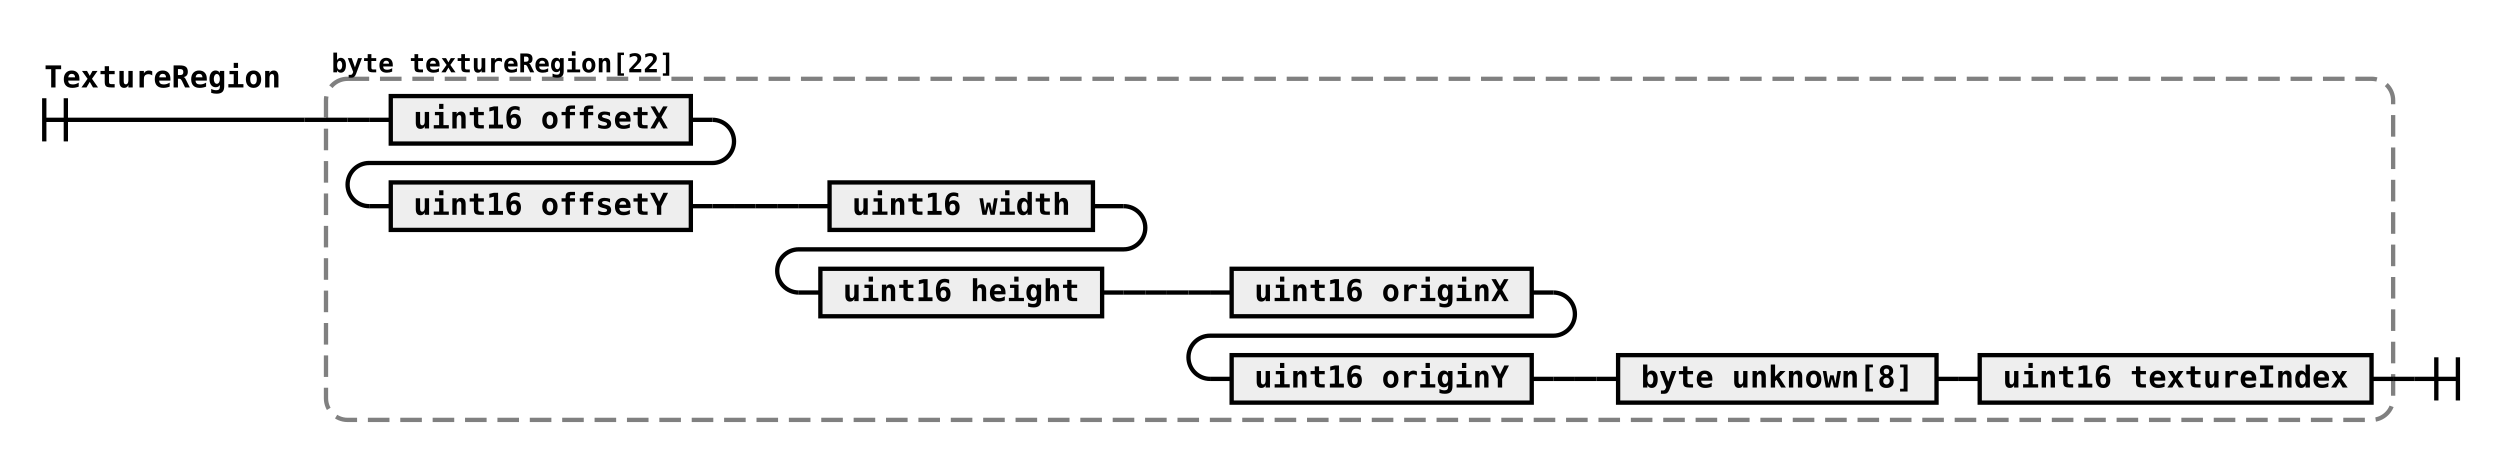
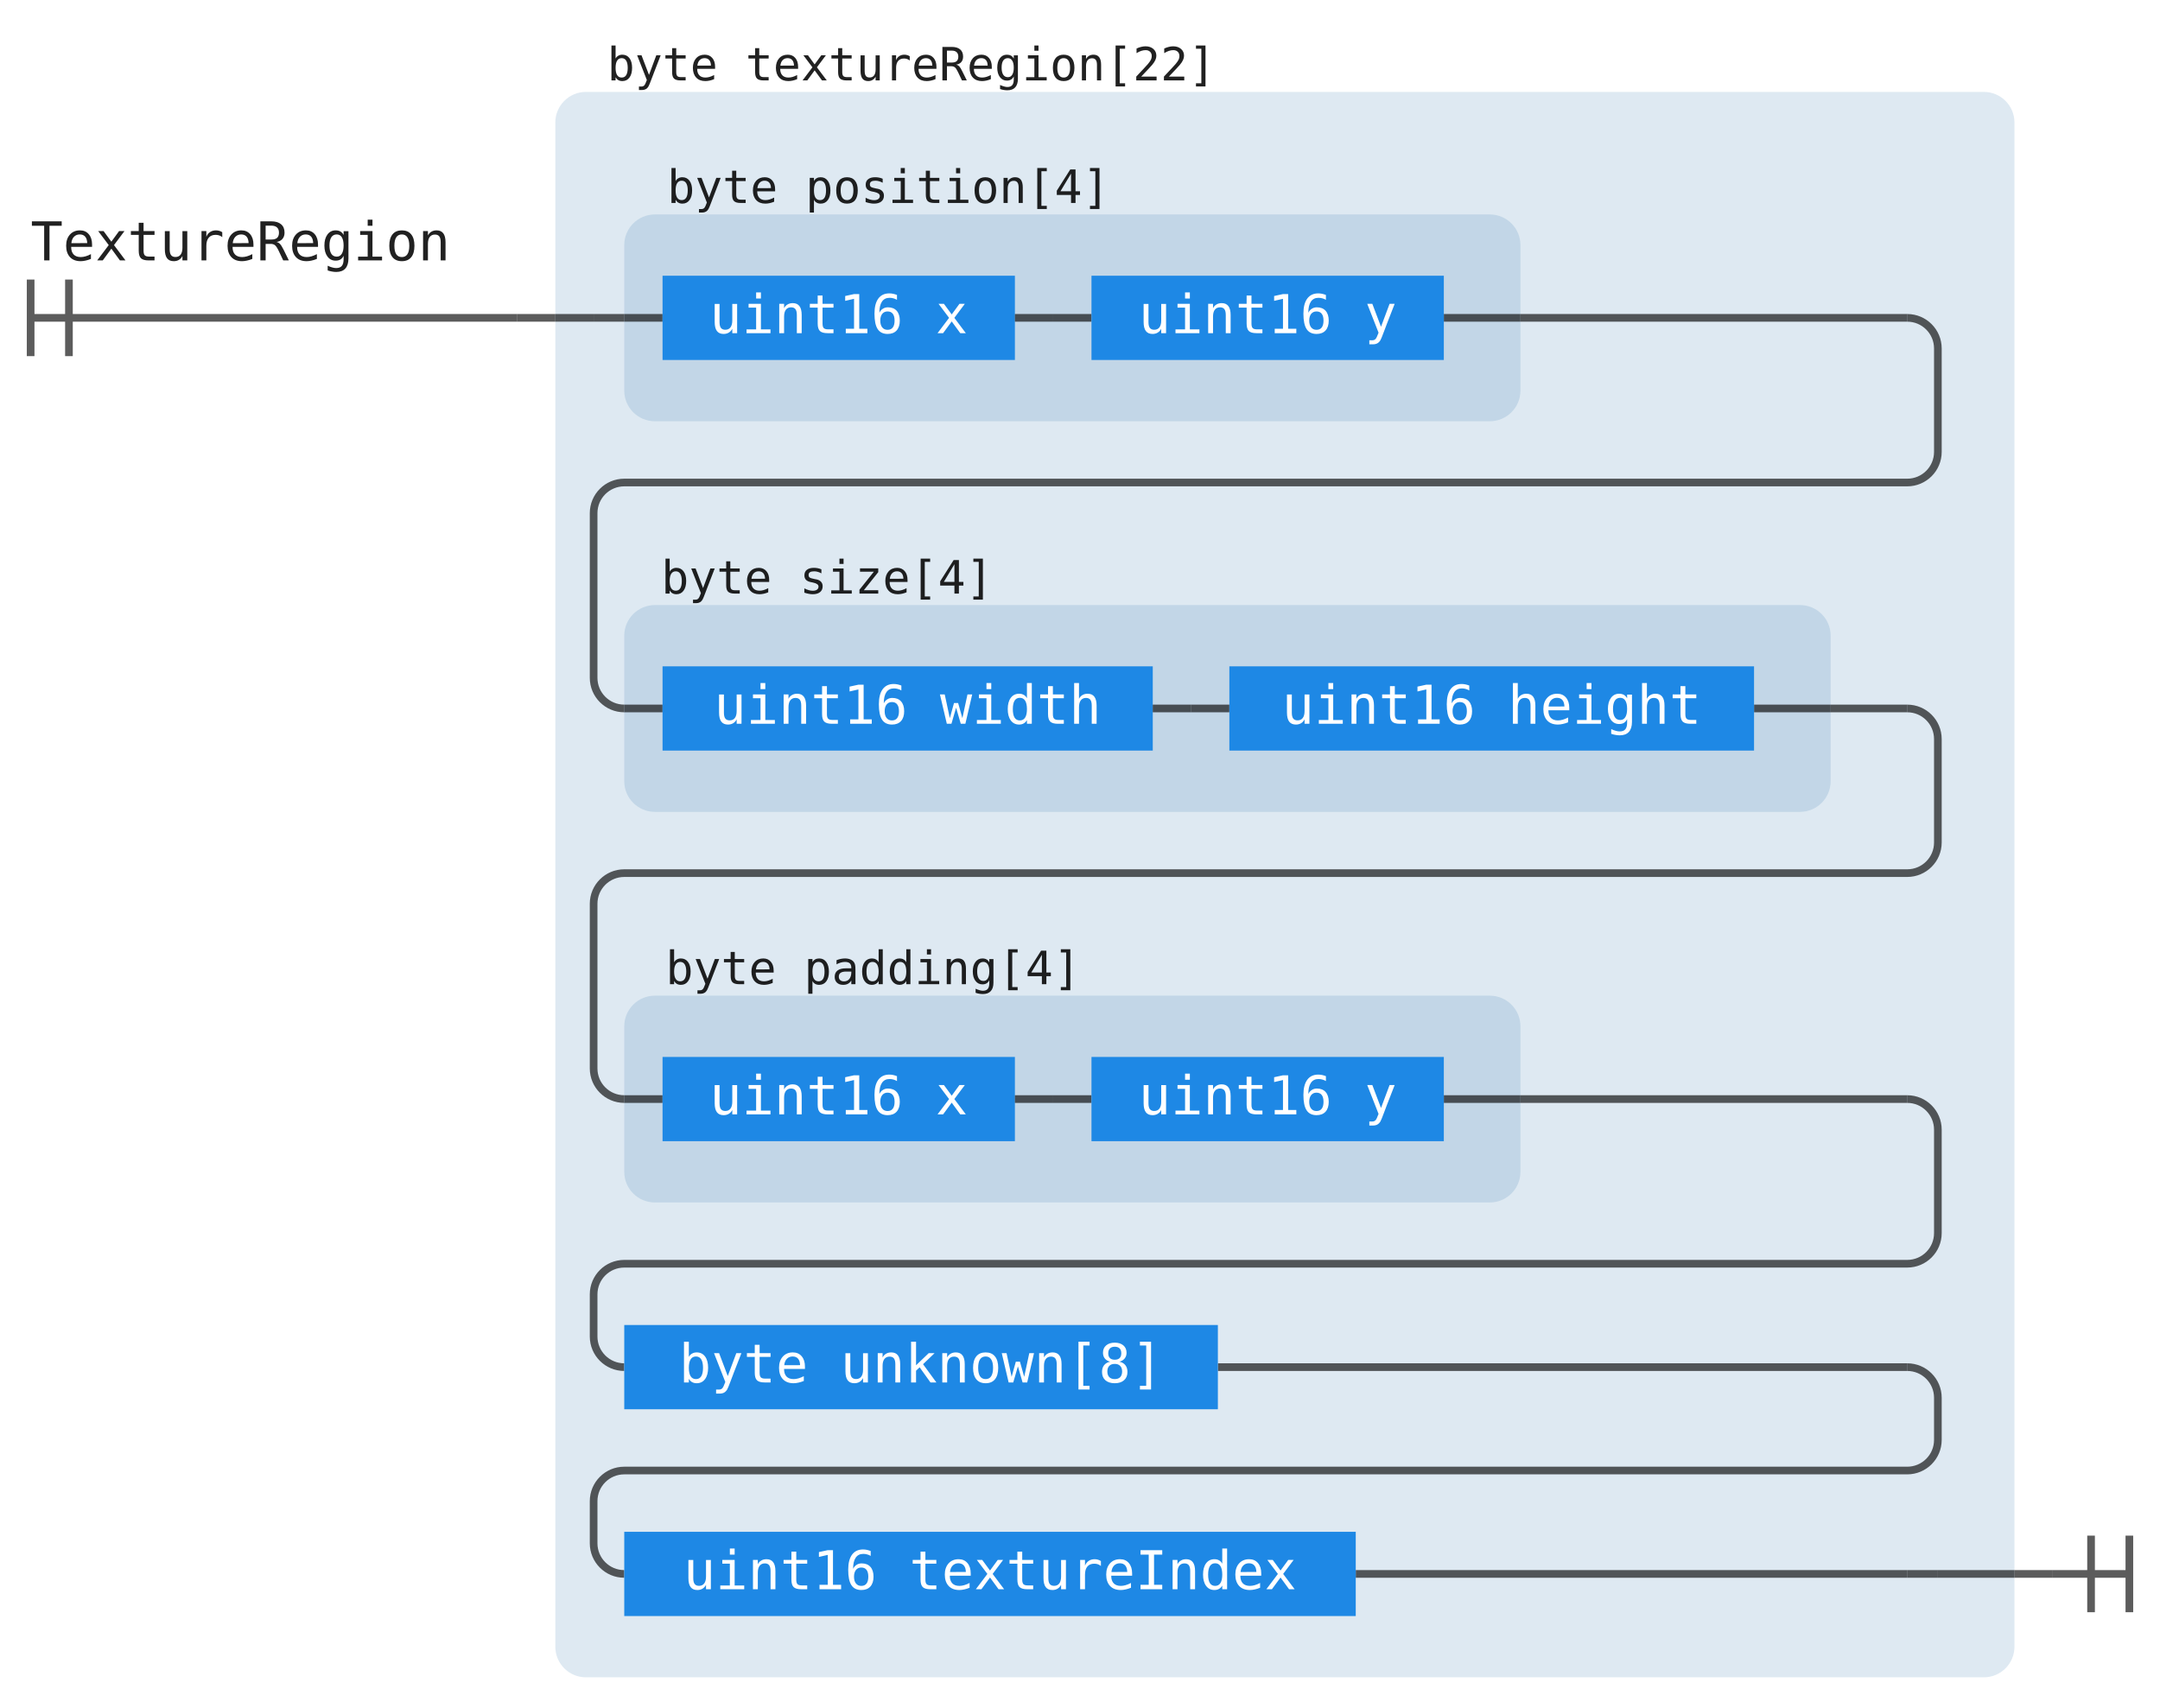
- <svg xmlns="http://www.w3.org/2000/svg" class="railroad-diagram" height="214" viewBox="0 0 1158.0 214" width="1158.0">
-   <g transform="translate(.5 .5)">
+ <svg xmlns="http://www.w3.org/2000/svg" class="railroad-diagram" height="446" viewBox="0 0 564 446" width="564">
+   <g>
    <style>/*  */
svg.railroad-diagram {
    background-color: rgba(0, 0, 0, 0);
}

svg.railroad-diagram path {
    stroke-width: 2;
-     stroke: #000000;
+     stroke: rgba(0, 0, 0, 0.64);
    fill: rgba(0, 0, 0, 0);
}

svg.railroad-diagram text {
-     font-weight: bold;
+     font-family: "Fira Code", "Fira Mono", monospace;
    font-size: 14px;
-     font-family: "Fira Code", "Fira Mono", monospace;
    text-anchor: middle;
+     fill: rgba(0, 0, 0, 0.87);
+ }
+ 
+ svg.railroad-diagram .non-terminal text,
+ svg.railroad-diagram .terminal text {
+     fill: rgba(255, 255, 255, 255);
}

svg.railroad-diagram text.label {
-     text-anchor: start;
+     fill: rgba(0, 0, 0, 0.87);
}

svg.railroad-diagram text.comment {
+     fill: rgba(0, 0, 0, 0.87);
    font-size: 12px;
-     font-family: "Fira Code", "Fira Mono", monospace;
-     text-anchor: middle;
}

svg.railroad-diagram rect {
-     stroke-width: 2;
-     stroke: #000000;
-     fill: #eeeeee;
+     stroke-width: 0;
+     stroke: rgba(0, 0, 0, 0);
+     fill: rgb(30, 136, 229);
}

svg.railroad-diagram rect.group-box {
-     stroke: #808080;
-     stroke-dasharray: 10 5;
-     fill: none;
- }
- 
+     fill: rgb(21, 95, 160, 0.14);
+ }
/*  */
</style>
    <g>
-       <path d="M20 45v20m10 -20v20m-10 -10h120.5" />
-       <text style="text-anchor:start" x="20" y="40">TextureRegion</text>
+       <path d="M8 73v20m10 -20v20m-10 -10h127" />
+       <text style="text-anchor:start" x="8" y="68">TextureRegion</text>
    </g>
-     <path d="M140.5 55h10" />
+     <path d="M135 83h10" />
    <g>
-       <path d="M150.5 55h0.0" />
-       <path d="M1108.0 175h0.0" />
-       <rect class="group-box" height="158" rx="10" ry="10" width="957.5" x="150.5" y="36" />
+       <path d="M145 83h0" />
+       <path d="M526 411h0" />
+       <rect class="group-box" height="414" rx="8" ry="8" width="381" x="145" y="24" />
      <g>
-         <path d="M150.5 55h10.0" />
-         <path d="M1098.0 175h10.0" />
+         <path d="M145 83h0" />
+         <path d="M506 411h20" />
        <g>
-           <path d="M160.5 55h0.0" />
-           <path d="M160.5 55h10" />
+           <path d="M145 83h0" />
+         </g>
+         <path d="M145 83h10" />
+         <g>
+           <path d="M155 83h0" />
+           <path d="M155 83h8" />
+           <g>
+             <path d="M163 83h0" />
+             <path d="M397 83h101" />
+             <rect class="group-box" height="54" rx="8" ry="8" width="234" x="163" y="56" />
+             <g>
+               <path d="M163 83h0" />
+               <path d="M377 83h20" />
+               <g>
+                 <path d="M163 83h0" />
+               </g>
+               <path d="M163 83h10" />
+               <g>
+                 <path d="M173 83h0" />
+                 <path d="M377 83h0" />
+                 <g class="non-terminal ">
+                   <path d="M173 83h0" />
+                   <path d="M265 83h0" />
+                   <rect height="22" width="92" x="173" y="72" />
+                   <text x="219.0" y="87">uint16 x</text>
+                 </g>
+                 <path d="M265 83h10" />
+                 <path d="M275 83h10" />
+                 <g class="non-terminal ">
+                   <path d="M285 83h0" />
+                   <path d="M377 83h0" />
+                   <rect height="22" width="92" x="285" y="72" />
+                   <text x="331.0" y="87">uint16 y</text>
+                 </g>
+               </g>
+             </g>
+             <g class="non-terminal ">
+               <path d="M163 48h0" />
+               <path d="M301 48h0" />
+               <text class="comment" x="232.0" y="53">byte position[4]</text>
+             </g>
+           </g>
+           <path d="M498 83a8 8 0 0 1 8 8v27a8 8 0 0 1 -8 8h-335a8 8 0 0 0 -8 8v43a8 8 0 0 0 8 8" />
+           <g>
+             <path d="M163 185h0" />
+             <path d="M478 185h20" />
+             <rect class="group-box" height="54" rx="8" ry="8" width="315" x="163" y="158" />
+             <g>
+               <path d="M163 185h0" />
+               <path d="M458 185h20" />
+               <g>
+                 <path d="M163 185h0" />
+               </g>
+               <path d="M163 185h10" />
+               <g>
+                 <path d="M173 185h0" />
+                 <path d="M458 185h0" />
+                 <g class="non-terminal ">
+                   <path d="M173 185h0" />
+                   <path d="M301 185h0" />
+                   <rect height="22" width="128" x="173" y="174" />
+                   <text x="237.0" y="189">uint16 width</text>
+                 </g>
+                 <path d="M301 185h10" />
+                 <path d="M311 185h10" />
+                 <g class="non-terminal ">
+                   <path d="M321 185h0" />
+                   <path d="M458 185h0" />
+                   <rect height="22" width="137" x="321" y="174" />
+                   <text x="389.5" y="189">uint16 height</text>
+                 </g>
+               </g>
+             </g>
+             <g class="non-terminal ">
+               <path d="M163 150h0" />
+               <path d="M269 150h0" />
+               <text class="comment" x="216.0" y="155">byte size[4]</text>
+             </g>
+           </g>
+           <path d="M498 185a8 8 0 0 1 8 8v27a8 8 0 0 1 -8 8h-335a8 8 0 0 0 -8 8v43a8 8 0 0 0 8 8" />
+           <g>
+             <path d="M163 287h0" />
+             <path d="M397 287h101" />
+             <rect class="group-box" height="54" rx="8" ry="8" width="234" x="163" y="260" />
+             <g>
+               <path d="M163 287h0" />
+               <path d="M377 287h20" />
+               <g>
+                 <path d="M163 287h0" />
+               </g>
+               <path d="M163 287h10" />
+               <g>
+                 <path d="M173 287h0" />
+                 <path d="M377 287h0" />
+                 <g class="non-terminal ">
+                   <path d="M173 287h0" />
+                   <path d="M265 287h0" />
+                   <rect height="22" width="92" x="173" y="276" />
+                   <text x="219.0" y="291">uint16 x</text>
+                 </g>
+                 <path d="M265 287h10" />
+                 <path d="M275 287h10" />
+                 <g class="non-terminal ">
+                   <path d="M285 287h0" />
+                   <path d="M377 287h0" />
+                   <rect height="22" width="92" x="285" y="276" />
+                   <text x="331.0" y="291">uint16 y</text>
+                 </g>
+               </g>
+             </g>
+             <g class="non-terminal ">
+               <path d="M163 252h0" />
+               <path d="M293 252h0" />
+               <text class="comment" x="228.0" y="257">byte padding[4]</text>
+             </g>
+           </g>
+           <path d="M498 287a8 8 0 0 1 8 8v27a8 8 0 0 1 -8 8h-335a8 8 0 0 0 -8 8v11a8 8 0 0 0 8 8" />
          <g class="non-terminal ">
-             <path d="M170.5 55h10.0" />
-             <path d="M319.5 55h10.0" />
-             <rect height="22" width="139.0" x="180.5" y="44" />
-             <text x="250.0" y="59">uint16 offsetX</text>
-           </g>
-           <path d="M329.5 55a10 10 0 0 1 10 10v0a10 10 0 0 1 -10 10h-159.0a10 10 0 0 0 -10 10v0a10 10 0 0 0 10 10" />
+             <path d="M163 357h0" />
+             <path d="M318 357h180" />
+             <rect height="22" width="155" x="163" y="346" />
+             <text x="240.5" y="361">byte unknown[8]</text>
+           </g>
+           <path d="M498 357a8 8 0 0 1 8 8v11a8 8 0 0 1 -8 8h-335a8 8 0 0 0 -8 8v11a8 8 0 0 0 8 8" />
          <g class="non-terminal ">
-             <path d="M170.5 95h10.0" />
-             <path d="M319.5 95h10.0" />
-             <rect height="22" width="139.0" x="180.5" y="84" />
-             <text x="250.0" y="99">uint16 offsetY</text>
-           </g>
-           <path d="M329.5 95h10" />
-           <path d="M339.5 95h0.0" />
-         </g>
-         <path d="M339.5 95h10" />
-         <path d="M349.5 95h10" />
-         <g>
-           <path d="M359.5 95h0.0" />
-           <path d="M359.5 95h10" />
-           <g class="non-terminal ">
-             <path d="M369.5 95h14.25" />
-             <path d="M505.75 95h14.25" />
-             <rect height="22" width="122.0" x="383.75" y="84" />
-             <text x="444.75" y="99">uint16 width</text>
-           </g>
-           <path d="M520.0 95a10 10 0 0 1 10 10v0a10 10 0 0 1 -10 10h-150.5a10 10 0 0 0 -10 10v0a10 10 0 0 0 10 10" />
-           <g class="non-terminal ">
-             <path d="M369.5 135h10.0" />
-             <path d="M510.0 135h10.0" />
-             <rect height="22" width="130.5" x="379.5" y="124" />
-             <text x="444.75" y="139">uint16 height</text>
-           </g>
-           <path d="M520.0 135h10" />
-           <path d="M530.0 135h0.0" />
-         </g>
-         <path d="M530.0 135h10" />
-         <path d="M540.0 135h10" />
-         <g>
-           <path d="M550.0 135h0.0" />
-           <path d="M550.0 135h10" />
-           <g class="non-terminal ">
-             <path d="M560.0 135h10.0" />
-             <path d="M709.0 135h10.0" />
-             <rect height="22" width="139.0" x="570.0" y="124" />
-             <text x="639.5" y="139">uint16 originX</text>
-           </g>
-           <path d="M719.0 135a10 10 0 0 1 10 10v0a10 10 0 0 1 -10 10h-159.0a10 10 0 0 0 -10 10v0a10 10 0 0 0 10 10" />
-           <g class="non-terminal ">
-             <path d="M560.0 175h10.0" />
-             <path d="M709.0 175h10.0" />
-             <rect height="22" width="139.0" x="570.0" y="164" />
-             <text x="639.5" y="179">uint16 originY</text>
-           </g>
-           <path d="M719.0 175h10" />
-           <path d="M729.0 175h0.0" />
-         </g>
-         <path d="M729.0 175h10" />
-         <path d="M739.0 175h10" />
-         <g class="non-terminal ">
-           <path d="M749.0 175h0.0" />
-           <path d="M896.5 175h0.0" />
-           <rect height="22" width="147.5" x="749.0" y="164" />
-           <text x="822.75" y="179">byte unknown[8]</text>
-         </g>
-         <path d="M896.5 175h10" />
-         <path d="M906.5 175h10" />
-         <g class="non-terminal ">
-           <path d="M916.5 175h0.0" />
-           <path d="M1098.0 175h0.0" />
-           <rect height="22" width="181.5" x="916.5" y="164" />
-           <text x="1007.25" y="179">uint16 textureIndex</text>
+             <path d="M163 411h0" />
+             <path d="M354 411h144" />
+             <rect height="22" width="191" x="163" y="400" />
+             <text x="258.5" y="415">uint16 textureIndex</text>
+           </g>
+           <path d="M498 411h8" />
+           <path d="M506 411h0" />
        </g>
      </g>
      <g class="non-terminal ">
-         <path d="M150.5 28h0.0" />
-         <path d="M314.5 28h0.0" />
-         <text class="comment" x="232.5" y="33">byte textureRegion[22]</text>
+         <path d="M145 16h0" />
+         <path d="M331 16h0" />
+         <text class="comment" x="238.0" y="21">byte textureRegion[22]</text>
      </g>
    </g>
-     <path d="M1108.0 175h10" />
-     <path d="M 1118.0 175 h 20 m -10 -10 v 20 m 10 -20 v 20" />
+     <path d="M526 411h10" />
+     <path d="M 536 411 h 20 m -10 -10 v 20 m 10 -20 v 20" />
  </g>
</svg>
